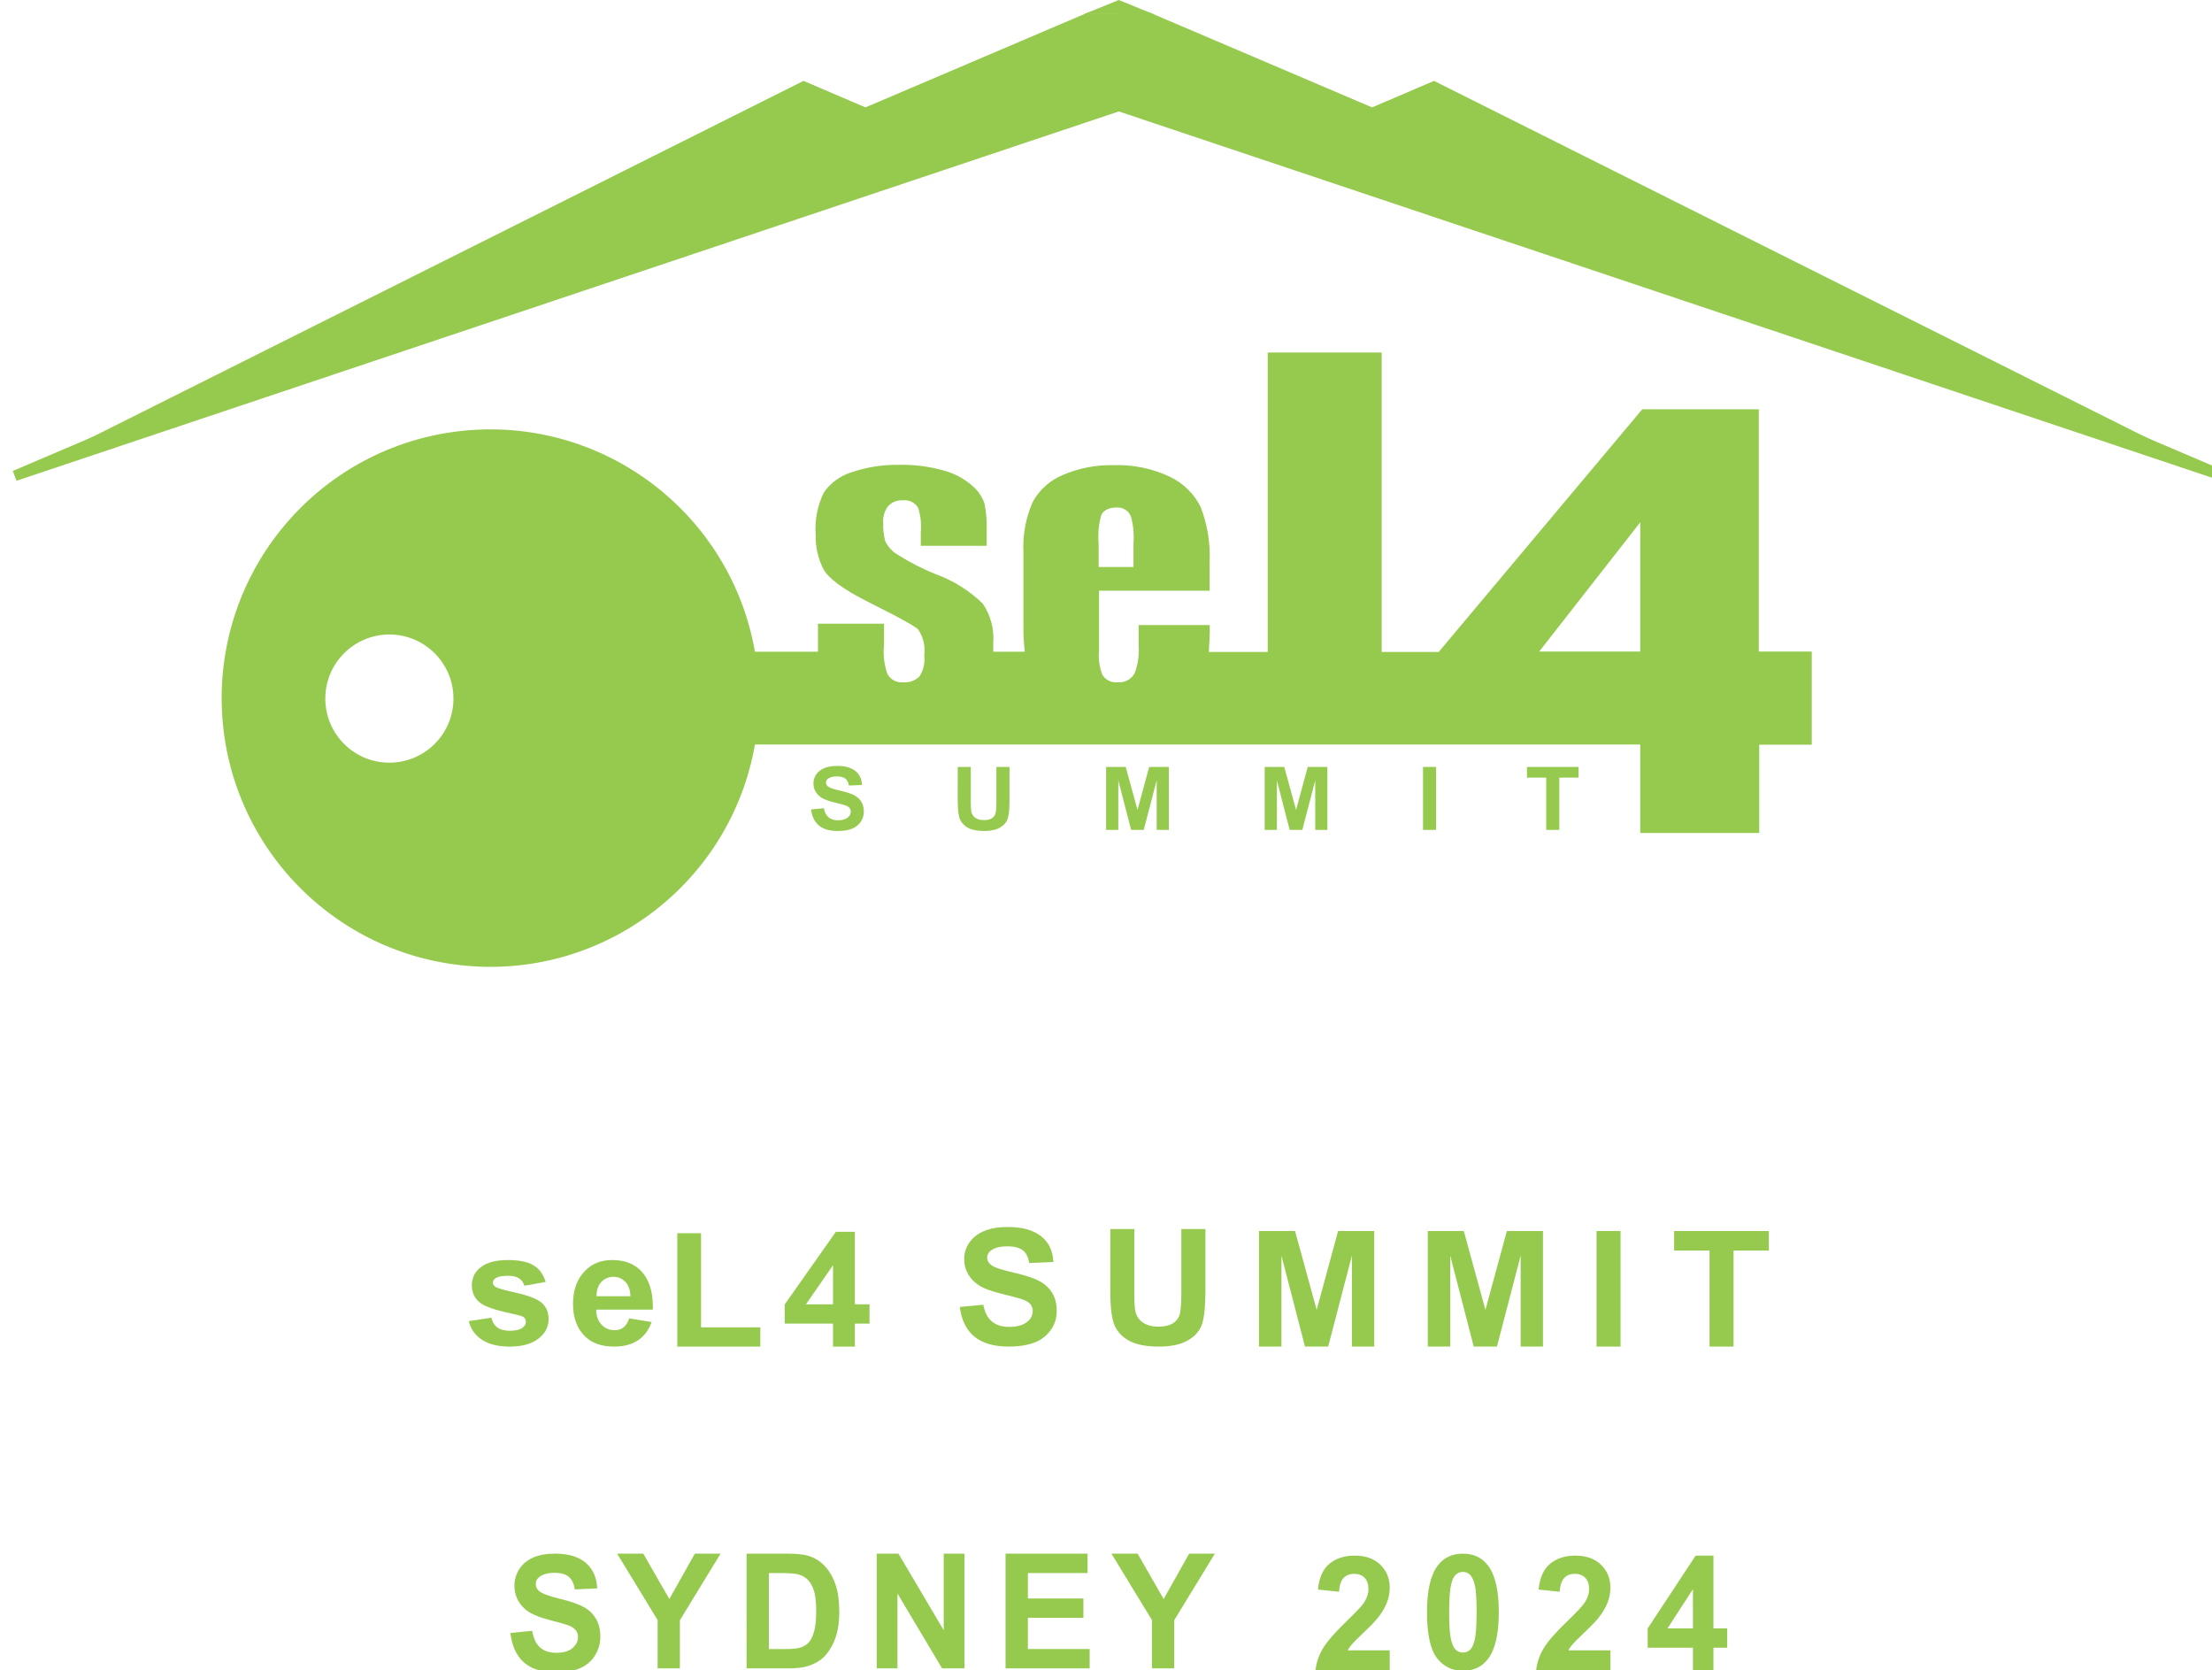
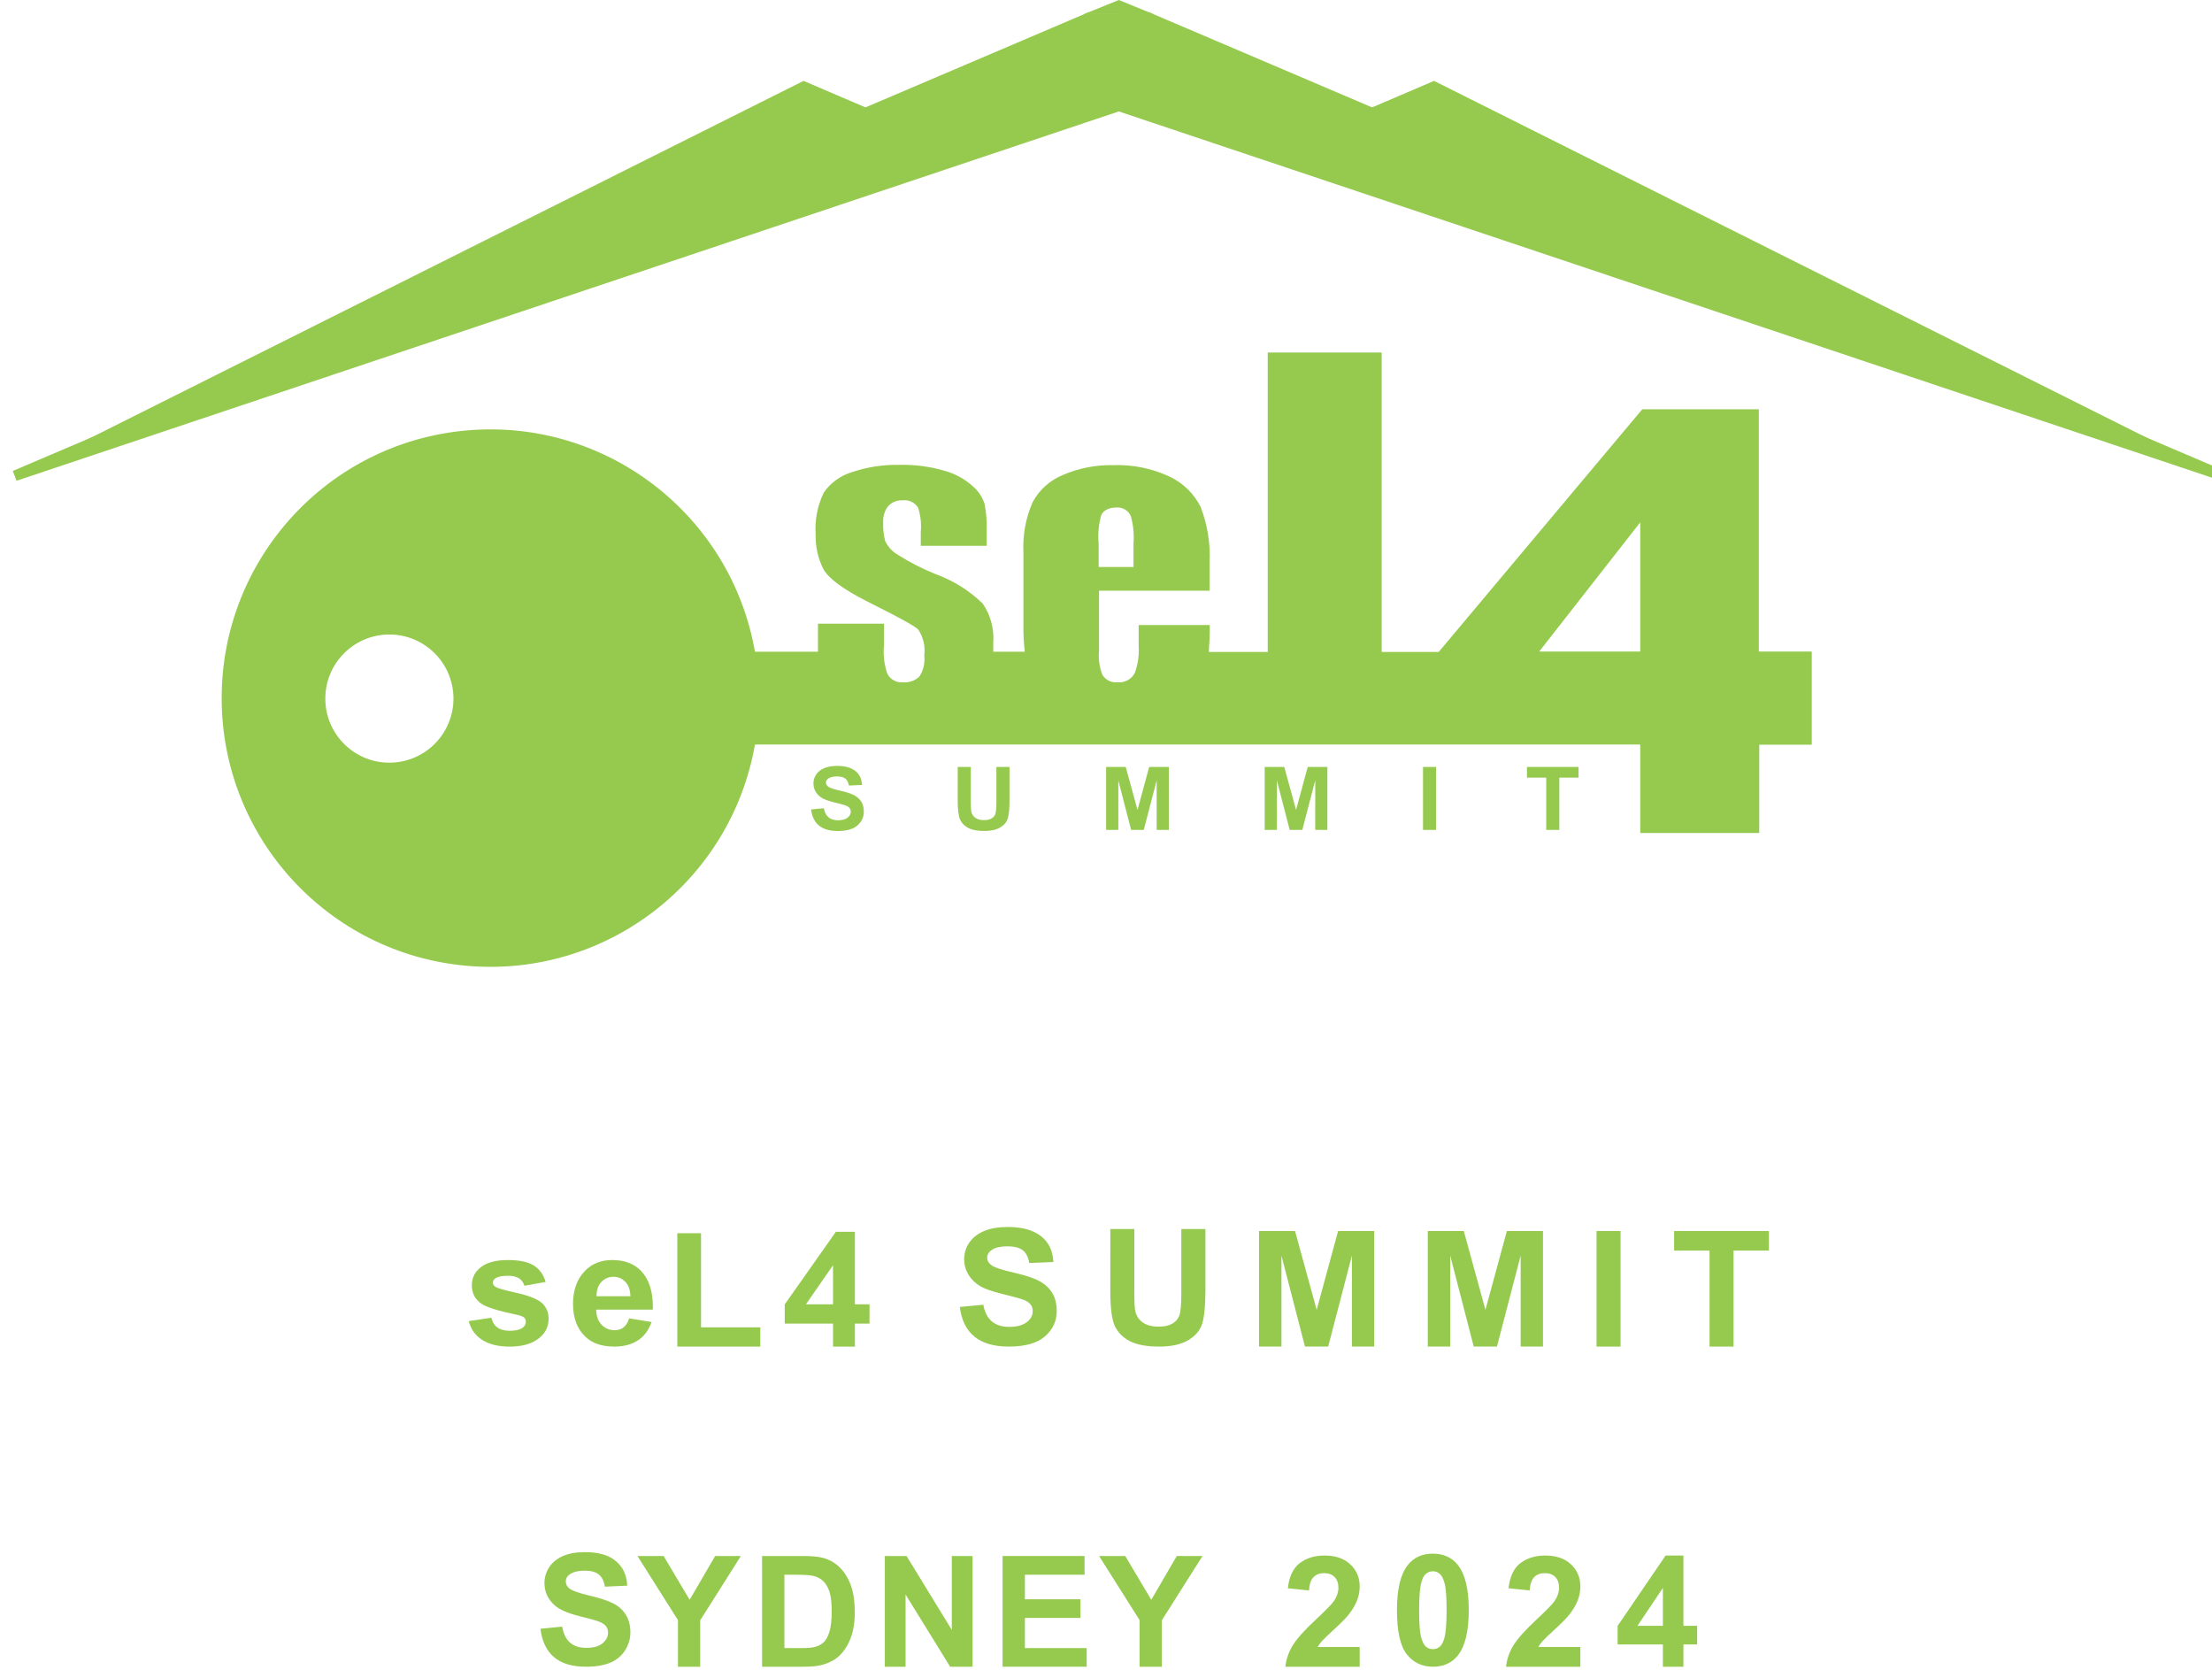
<svg xmlns="http://www.w3.org/2000/svg" xmlns:xlink="http://www.w3.org/1999/xlink" width="331.243mm" height="250mm" viewBox="0 0 331.243 250" version="1.1" id="svg5">
  <defs id="defs2">
    <rect x="27.599" y="613.797" width="397.423" height="142.41" id="rect1965" />
-     <color-profile name="Agfa-:-Swop-Standard" xlink:href="../../../../../../WINDOWS/system32/spool/drivers/color/RSWOP.icm" id="color-profile896" />
+     <color-profile name="Agfa-:-Swop-Standard" xlink:href="file:///WINDOWS/system32/spool/drivers/color/RSWOP.icm" id="color-profile2" />
    <rect x="680.693" y="102.26" width="15.612" height="115.531" id="rect9649" />
    <style id="style824">.cls-1,.cls-2,.cls-3{fill:#96ca4f;}.cls-2,.cls-3{stroke:#96ca4f;stroke-miterlimit:8;}.cls-3{stroke-width:0.25px;}</style>
  </defs>
  <g id="layer1">
    <g id="g1204" transform="scale(1.953098)" />
    <g id="g12656">
      <g id="g88" transform="scale(1.447491)">
-         <text xml:space="preserve" transform="scale(0.2645833)" id="text9647" style="font-style:normal;font-weight:normal;font-size:40px;line-height:1.25;font-family:sans-serif;white-space:pre;shape-inside:url(#rect9649);fill:#000000;fill-opacity:1;stroke:none" />
+         <text xml:space="preserve" transform="scale(0.2645833)" id="text9647" style="font-style:normal;font-weight:normal;font-size:40px;line-height:1.25;font-family:sans-serif;white-space:pre;shape-inside:url(#rect9649);display:inline;fill:#000000;fill-opacity:1;stroke:none" />
        <g id="g985" transform="translate(1.323861)">
          <polygon class="cls-2" points="102.2,1.81 105.34,10.07 0.2,45.29 " id="polygon830" transform="matrix(1.086543,0,0,1.086543,-0.00427367,0)" />
          <polygon class="cls-1" points="105.31,0 108.62,1.35 102.01,1.34 " id="polygon828" transform="matrix(1.086543,0,0,1.086543,-0.00427367,0)" />
          <polygon class="cls-1" points="105.31,9.32 108.33,1.31 102.28,1.31 " id="polygon832" transform="matrix(1.086543,0,0,1.086543,-0.00427367,0)" />
          <polygon class="cls-2" points="210.42,45.29 108.42,1.81 105.28,10.07 " id="polygon834" transform="matrix(1.086543,0,0,1.086543,-0.00427367,0)" />
          <path class="cls-1" d="M 180.634,67.387 V 42.332 H 168.573 l -21.057,25.099 h -5.9 V 36.464 h -11.789 v 30.966 h -6.085 c 0,-0.576 0.087,-1.239 0.087,-2.043 v -0.739 h -7.356 v 2.108 a 6.867,6.867 0 0 1 -0.402,2.858 1.825,1.825 0 0 1 -1.804,0.956 1.63,1.63 0 0 1 -1.543,-0.771 5.433,5.433 0 0 1 -0.348,-2.532 v -6.172 h 11.441 v -2.966 a 14.125,14.125 0 0 0 -0.924,-5.683 6.856,6.856 0 0 0 -3.173,-3.129 12.691,12.691 0 0 0 -5.9,-1.206 12.484,12.484 0 0 0 -5.172,1.01 6.248,6.248 0 0 0 -3.129,2.792 11.452,11.452 0 0 0 -0.967,5.172 v 7.606 a 21.731,21.731 0 0 0 0.141,2.716 h -3.26 c 0,-0.304 0,-0.608 0,-0.945 a 6.345,6.345 0 0 0 -1.087,-4.031 13.68,13.68 0 0 0 -4.857,-3.042 23.904,23.904 0 0 1 -3.912,-1.999 3.26,3.26 0 0 1 -1.326,-1.434 6.519,6.519 0 0 1 -0.206,-1.923 2.521,2.521 0 0 1 0.489,-1.652 1.847,1.847 0 0 1 1.51,-0.63 1.63,1.63 0 0 1 1.619,0.771 6.367,6.367 0 0 1 0.272,2.521 v 1.413 h 6.813 v -1.586 a 12.115,12.115 0 0 0 -0.217,-2.771 4.042,4.042 0 0 0 -1.173,-1.771 7.258,7.258 0 0 0 -2.901,-1.619 15.538,15.538 0 0 0 -4.759,-0.63 14.473,14.473 0 0 0 -4.933,0.771 5.433,5.433 0 0 0 -2.858,2.086 8.518,8.518 0 0 0 -0.848,4.346 7.443,7.443 0 0 0 0.793,3.564 c 0.511,0.967 2.043,2.097 4.531,3.357 4.172,2.086 4.998,2.64 5.27,2.89 a 3.857,3.857 0 0 1 0.641,2.705 3.26,3.26 0 0 1 -0.5,2.173 2.173,2.173 0 0 1 -1.706,0.598 1.63,1.63 0 0 1 -1.63,-0.924 7.106,7.106 0 0 1 -0.326,-2.966 V 64.508 h -6.834 v 1.76 c 0,0.413 0,0.782 0,1.141 h -6.519 a 27.794,27.794 0 1 0 0,9.594 H 168.366 V 86.152 H 180.677 v -9.127 h 5.433 V 67.387 Z M 38.948,78.883 a 6.628,6.628 0 1 1 6.639,-6.628 6.628,6.628 0 0 1 -6.639,6.628 z m 73.385,-22.665 a 8.225,8.225 0 0 1 0.261,-2.912 c 0.163,-0.369 0.576,-0.815 1.608,-0.815 a 1.478,1.478 0 0 1 1.467,0.913 8.03,8.03 0 0 1 0.272,2.814 v 2.423 h -3.607 z m 56.033,11.17 h -10.453 l 10.453,-13.364 z" id="path858" style="stroke-width:1.087" />
          <path id="path1025" style="font-weight:bold;font-stretch:condensed;font-size:5.223px;line-height:10;font-family:Arial;-inkscape-font-specification:'Arial Bold Condensed';text-align:center;letter-spacing:3.917px;word-spacing:0px;text-anchor:middle;fill:#96ca4f;stroke-width:0.76" d="m 158.64,85.836 v -5.407 h -1.995 v -1.101 h 5.337 v 1.101 h -1.99 v 5.407 z m -12.748,0 v -6.508 h 1.352 v 6.508 z m -16.381,0 v -6.508 h 2.029 l 1.218,4.439 1.207,-4.439 h 2.034 v 6.508 h -1.257 v -5.123 l -1.336,5.123 h -1.308 l -1.325,-5.123 v 5.123 z m -16.403,0 v -6.508 h 2.029 l 1.218,4.439 1.207,-4.439 h 2.034 v 6.508 h -1.257 v -5.123 l -1.336,5.123 h -1.308 l -1.325,-5.123 v 5.123 z M 97.756,79.328 h 1.352 v 3.525 q 0,0.821 0.05,1.07 0.089,0.431 0.425,0.666 0.341,0.235 0.894,0.235 0.469,0 0.766,-0.164 0.296,-0.169 0.402,-0.462 0.112,-0.297 0.112,-1.27 v -3.6 h 1.358 v 3.418 q 0,1.31 -0.179,1.896 -0.173,0.582 -0.794,0.946 -0.615,0.36 -1.626,0.36 -1.051,0 -1.643,-0.297 -0.587,-0.302 -0.855,-0.844 -0.263,-0.546 -0.263,-2.007 z m -15.174,4.391 1.325,-0.124 q 0.224,1.247 1.464,1.247 0.615,0 0.967,-0.253 0.352,-0.257 0.352,-0.635 0,-0.222 -0.123,-0.377 -0.123,-0.155 -0.374,-0.253 -0.251,-0.102 -1.218,-0.337 -0.866,-0.209 -1.269,-0.453 -0.402,-0.244 -0.643,-0.639 -0.235,-0.4 -0.235,-0.857 0,-0.533 0.302,-0.959 0.307,-0.426 0.844,-0.644 0.537,-0.218 1.325,-0.218 1.185,0 1.85,0.511 0.665,0.511 0.704,1.461 l -1.358,0.058 q -0.089,-0.524 -0.386,-0.733 -0.296,-0.209 -0.844,-0.209 -0.548,0 -0.844,0.182 -0.296,0.182 -0.296,0.453 0,0.266 0.268,0.448 0.268,0.182 1.235,0.4 1.023,0.235 1.475,0.497 0.458,0.257 0.699,0.67 0.24,0.408 0.24,0.994 0,0.848 -0.659,1.425 -0.654,0.577 -2.051,0.577 -2.47,0 -2.75,-2.233 z" />
          <path style="fill:#96ca4f;fill-opacity:1;stroke:none;stroke-width:1.89" id="path43980-0" transform="matrix(-0.683608,0.2836924,0.156576,0.03663156,384.8223,-112.117)" d="M 431.416,-51.821 566.486,16.893 439.443,99.509 Z" />
          <path style="fill:#96ca4f;fill-opacity:1;stroke-width:1.89" id="path1277" transform="matrix(0.4208384,-0.3274783,0.2643062,0.4240542,52.94739,18.2597)" d="m 65.948,36.142 -18.999,0.507 9.061,-16.707 z" />
          <path style="fill:#96ca4f;fill-opacity:1;stroke:none;stroke-width:1.89" id="path43980-0-9" transform="matrix(0.683608,0.2836924,-0.156576,0.03663156,-155.9831,-112.117)" d="M 431.416,-51.821 566.486,16.893 439.443,99.509 Z" />
          <path style="fill:#96ca4f;fill-opacity:1;stroke-width:1.89" id="path1277-2" transform="matrix(-0.4208384,-0.3274783,-0.2643062,0.4240542,175.8918,18.2597)" d="m 65.948,36.142 -18.999,0.507 9.061,-16.707 z" />
        </g>
        <g id="g3802" />
        <g id="g258" transform="translate(-25.54816,6.133832)">
          <g id="g216">
            <path style="font-weight:bold;font-stretch:condensed;font-size:5.223px;line-height:10;font-family:Arial;-inkscape-font-specification:'Arial Bold Condensed';text-align:center;letter-spacing:3.917px;word-spacing:0px;text-anchor:middle;fill:#96ca4f;stroke-width:1.397" d="m 124.843,129.043 2.433,-0.228 q 0.411,2.291 2.689,2.291 1.129,0 1.776,-0.465 0.647,-0.473 0.647,-1.166 0,-0.408 -0.226,-0.693 -0.226,-0.285 -0.688,-0.465 -0.462,-0.188 -2.238,-0.62 -1.591,-0.383 -2.33,-0.832 -0.739,-0.448 -1.18,-1.174 -0.431,-0.734 -0.431,-1.574 0,-0.978 0.554,-1.761 0.565,-0.783 1.55,-1.182 0.985,-0.4 2.433,-0.4 2.176,0 3.397,0.938 1.221,0.938 1.293,2.682 l -2.494,0.106 q -0.164,-0.962 -0.708,-1.345 -0.544,-0.383 -1.55,-0.383 -1.006,0 -1.55,0.334 -0.544,0.334 -0.544,0.832 0,0.489 0.493,0.824 0.493,0.334 2.268,0.734 1.878,0.432 2.71,0.913 0.842,0.473 1.283,1.231 0.441,0.75 0.441,1.826 0,1.557 -1.211,2.617 -1.201,1.06 -3.767,1.06 -4.537,0 -5.05,-4.101 z" id="path20783" />
            <path style="font-weight:bold;font-stretch:condensed;font-size:5.223px;line-height:10;font-family:Arial;-inkscape-font-specification:'Arial Bold Condensed';text-align:center;letter-spacing:3.917px;word-spacing:0px;text-anchor:middle;fill:#96ca4f;stroke-width:1.397" d="m 140.413,120.987 h 2.484 v 6.474 q 0,1.508 0.092,1.965 0.164,0.791 0.78,1.223 0.626,0.432 1.642,0.432 0.862,0 1.406,-0.302 0.544,-0.31 0.739,-0.848 0.205,-0.546 0.205,-2.332 v -6.612 h 2.494 v 6.278 q 0,2.405 -0.328,3.482 -0.318,1.068 -1.458,1.737 -1.129,0.66 -2.987,0.66 -1.93,0 -3.018,-0.546 -1.078,-0.554 -1.57,-1.549 -0.482,-1.003 -0.482,-3.685 z" id="path20781" />
            <path style="font-weight:bold;font-stretch:condensed;font-size:5.223px;line-height:10;font-family:Arial;-inkscape-font-specification:'Arial Bold Condensed';text-align:center;letter-spacing:3.917px;word-spacing:0px;text-anchor:middle;fill:#96ca4f;stroke-width:1.397" d="m 155.799,133.144 v -11.953 h 3.726 l 2.238,8.153 2.217,-8.153 h 3.736 v 11.953 h -2.309 v -9.409 l -2.453,9.409 h -2.402 l -2.433,-9.409 v 9.409 z" id="path20779" />
            <path style="font-weight:bold;font-stretch:condensed;font-size:5.223px;line-height:10;font-family:Arial;-inkscape-font-specification:'Arial Bold Condensed';text-align:center;letter-spacing:3.917px;word-spacing:0px;text-anchor:middle;fill:#96ca4f;stroke-width:1.397" d="m 173.258,133.144 v -11.953 h 3.726 l 2.238,8.153 2.217,-8.153 h 3.736 v 11.953 h -2.309 v -9.409 l -2.453,9.409 h -2.402 l -2.433,-9.409 v 9.409 z" id="path20777" />
            <path style="font-weight:bold;font-stretch:condensed;font-size:5.223px;line-height:10;font-family:Arial;-inkscape-font-specification:'Arial Bold Condensed';text-align:center;letter-spacing:3.917px;word-spacing:0px;text-anchor:middle;fill:#96ca4f;stroke-width:1.397" d="m 190.716,133.144 v -11.953 h 2.484 v 11.953 z" id="path20775" />
            <path style="font-weight:bold;font-stretch:condensed;font-size:5.223px;line-height:10;font-family:Arial;-inkscape-font-specification:'Arial Bold Condensed';text-align:center;letter-spacing:3.917px;word-spacing:0px;text-anchor:middle;fill:#96ca4f;stroke-width:1.397" d="m 202.407,133.144 v -9.931 h -3.664 v -2.022 h 9.802 v 2.022 h -3.654 v 9.931 z" id="path20771" />
          </g>
          <g id="g208" transform="translate(-92.00748,-44.68935)">
            <path d="m 166.046,175.196 2.346,-0.347 q 0.305,1.347 1.889,1.347 0.843,0 1.259,-0.258 0.416,-0.258 0.416,-0.669 0,-0.282 -0.183,-0.444 -0.193,-0.161 -0.762,-0.282 -2.884,-0.605 -3.666,-1.153 -0.975,-0.686 -0.975,-1.879 0,-1.194 0.955,-1.912 0.954,-0.718 2.772,-0.718 1.736,0 2.64,0.54 0.904,0.532 1.269,1.726 l -2.203,0.395 q -0.294,-1.032 -1.665,-1.032 -0.863,0 -1.229,0.202 -0.366,0.194 -0.366,0.508 0,0.282 0.335,0.468 0.335,0.194 2.082,0.581 1.96,0.436 2.66,1.057 0.69,0.621 0.69,1.654 0,1.242 -1.076,2.049 -1.066,0.807 -2.955,0.807 -1.716,0 -2.803,-0.669 -1.087,-0.678 -1.432,-1.968 z" style="font-weight:bold;font-stretch:condensed;font-size:16.228px;line-height:10;font-family:Arial;-inkscape-font-specification:'Arial Bold Condensed';text-align:center;letter-spacing:3.917px;word-spacing:0px;text-anchor:middle;fill:#96ca4f;stroke-width:0.445" id="path21173" />
            <path d="m 182.643,174.914 2.325,0.379 q -0.467,1.291 -1.452,1.92 -0.985,0.621 -2.396,0.621 -1.96,0 -3.026,-1.041 -1.259,-1.21 -1.259,-3.388 0,-2.146 1.269,-3.436 1.076,-1.089 2.782,-1.089 1.899,0 2.975,1.113 1.239,1.274 1.239,3.759 l -0.01,0.258 h -5.859 q 0.02,1.016 0.569,1.573 0.558,0.557 1.34,0.557 1.127,0 1.503,-1.226 z m 0.132,-2.291 q -0.03,-1 -0.538,-1.5 -0.508,-0.508 -1.208,-0.508 -0.741,0 -1.249,0.524 -0.518,0.532 -0.508,1.484 z" style="font-weight:bold;font-stretch:condensed;font-size:16.228px;line-height:10;font-family:Arial;-inkscape-font-specification:'Arial Bold Condensed';text-align:center;letter-spacing:3.917px;word-spacing:0px;text-anchor:middle;fill:#96ca4f;stroke-width:0.445" id="path21170" />
            <path d="m 187.624,177.834 v -11.728 h 2.457 v 9.736 h 6.133 v 1.992 z" style="font-weight:bold;font-stretch:condensed;font-size:16.228px;line-height:10;font-family:Arial;-inkscape-font-specification:'Arial Bold Condensed';text-align:center;letter-spacing:3.917px;word-spacing:0px;text-anchor:middle;fill:#96ca4f;stroke-width:0.445" id="path21167" />
            <path d="m 203.734,177.834 v -2.379 h -4.996 v -1.984 l 5.29,-7.509 h 1.97 v 7.501 h 1.513 v 1.992 h -1.513 v 2.379 z m 0,-4.372 v -4.041 l -2.803,4.041 z" style="font-weight:bold;font-stretch:condensed;font-size:16.228px;line-height:10;font-family:Arial;-inkscape-font-specification:'Arial Bold Condensed';text-align:center;letter-spacing:3.917px;word-spacing:0px;text-anchor:middle;fill:#96ca4f;stroke-width:0.445" id="path21164" />
          </g>
        </g>
-         <g id="g892" transform="translate(5.11805)">
-           <g id="g949">
-             <path d="m 47.686,168.9 2.248,-0.227 q 0.203,1.173 0.82,1.724 0.624,0.55 1.678,0.55 1.116,0 1.678,-0.486 0.57,-0.494 0.57,-1.149 0,-0.421 -0.242,-0.712 -0.234,-0.299 -0.827,-0.518 -0.406,-0.146 -1.85,-0.518 -1.858,-0.477 -2.607,-1.173 -1.054,-0.979 -1.054,-2.387 0,-0.906 0.492,-1.691 0.5,-0.793 1.428,-1.206 0.937,-0.413 2.256,-0.413 2.154,0 3.239,0.979 1.093,0.979 1.147,2.614 l -2.31,0.105 q -0.148,-0.914 -0.64,-1.311 -0.484,-0.405 -1.46,-0.405 -1.007,0 -1.577,0.429 -0.367,0.275 -0.367,0.736 0,0.421 0.343,0.72 0.437,0.38 2.123,0.793 1.686,0.413 2.49,0.858 0.812,0.437 1.264,1.206 0.461,0.761 0.461,1.886 0,1.02 -0.546,1.91 -0.546,0.89 -1.545,1.327 -0.999,0.429 -2.49,0.429 -2.17,0 -3.333,-1.036 -1.163,-1.044 -1.389,-3.035 z" style="font-weight:bold;font-size:40px;line-height:1.25;font-family:Arial;-inkscape-font-specification:'Arial, Bold';white-space:pre;shape-inside:url(#rect1965);fill:#96ca4f;stroke-width:0.407" id="path13608" />
-             <path d="m 62.916,172.558 v -4.993 l -4.191,-6.871 h 2.708 l 2.693,4.694 2.638,-4.694 h 2.662 l -4.207,6.887 v 4.977 z" style="font-weight:bold;font-size:40px;line-height:1.25;font-family:Arial;-inkscape-font-specification:'Arial, Bold';white-space:pre;shape-inside:url(#rect1965);fill:#96ca4f;stroke-width:0.407" id="path13610" />
-             <path d="m 72.116,160.694 h 4.223 q 1.428,0 2.178,0.227 1.007,0.308 1.725,1.093 0.718,0.785 1.093,1.926 0.375,1.133 0.375,2.8 0,1.465 -0.351,2.525 -0.429,1.295 -1.225,2.096 -0.601,0.607 -1.623,0.947 -0.765,0.251 -2.045,0.251 h -4.347 z m 2.31,2.007 v 7.858 h 1.725 q 0.968,0 1.397,-0.113 0.562,-0.146 0.929,-0.494 0.375,-0.348 0.609,-1.141 0.234,-0.801 0.234,-2.177 0,-1.376 -0.234,-2.112 -0.234,-0.736 -0.656,-1.149 -0.421,-0.413 -1.069,-0.558 -0.484,-0.113 -1.897,-0.113 z" style="font-weight:bold;font-size:40px;line-height:1.25;font-family:Arial;-inkscape-font-specification:'Arial, Bold';white-space:pre;shape-inside:url(#rect1965);fill:#96ca4f;stroke-width:0.407" id="path13612" />
-             <path d="m 85.583,172.558 v -11.864 h 2.248 l 4.683,7.923 v -7.923 h 2.146 v 11.864 h -2.318 l -4.613,-7.737 v 7.737 z" style="font-weight:bold;font-size:40px;line-height:1.25;font-family:Arial;-inkscape-font-specification:'Arial, Bold';white-space:pre;shape-inside:url(#rect1965);fill:#96ca4f;stroke-width:0.407" id="path13614" />
-             <path d="m 98.91,172.558 v -11.864 h 8.484 v 2.007 h -6.174 v 2.63 h 5.745 v 1.999 h -5.745 v 3.229 h 6.392 v 1.999 z" style="font-weight:bold;font-size:40px;line-height:1.25;font-family:Arial;-inkscape-font-specification:'Arial, Bold';white-space:pre;shape-inside:url(#rect1965);fill:#96ca4f;stroke-width:0.407" id="path13616" />
-             <path d="m 114.055,172.558 v -4.993 l -4.191,-6.871 h 2.708 l 2.693,4.694 2.638,-4.694 h 2.662 l -4.207,6.887 v 4.977 z" style="font-weight:bold;font-size:40px;line-height:1.25;font-family:Arial;-inkscape-font-specification:'Arial, Bold';white-space:pre;shape-inside:url(#rect1965);fill:#96ca4f;stroke-width:0.407" id="path13618" />
+         <g id="g3" transform="translate(1.096725)">
+           <g id="g2" transform="translate(0,-0.3655654)">
+             <path d="m 54.815,168.826 2.248,-0.219 q 0.203,1.133 0.82,1.664 0.624,0.531 1.678,0.531 1.116,0 1.678,-0.469 0.57,-0.477 0.57,-1.109 0,-0.406 -0.242,-0.688 -0.234,-0.289 -0.827,-0.5 -0.406,-0.141 -1.85,-0.5 -1.858,-0.461 -2.607,-1.133 -1.054,-0.945 -1.054,-2.305 0,-0.875 0.492,-1.633 0.5,-0.766 1.428,-1.164 0.937,-0.398 2.256,-0.398 2.154,0 3.239,0.945 1.093,0.945 1.147,2.524 l -2.31,0.102 q -0.148,-0.883 -0.64,-1.266 -0.484,-0.391 -1.46,-0.391 -1.007,0 -1.577,0.414 -0.367,0.266 -0.367,0.711 0,0.406 0.343,0.695 0.437,0.367 2.123,0.766 1.686,0.398 2.49,0.828 0.812,0.422 1.264,1.164 0.461,0.734 0.461,1.82 0,0.984 -0.546,1.844 -0.546,0.859 -1.545,1.281 -0.999,0.414 -2.49,0.414 -2.17,0 -3.333,-1 -1.163,-1.008 -1.389,-2.93 z" style="font-weight:bold;font-size:40px;line-height:1.25;font-family:Arial;-inkscape-font-specification:'Arial, Bold';white-space:pre;shape-inside:url(#rect1965);fill:#96ca4f;stroke-width:0.407" id="path13608" />
+             <path d="m 69.04,172.756 v -4.821 l -4.191,-6.633 h 2.708 l 2.693,4.532 2.638,-4.532 h 2.662 l -4.207,6.649 v 4.805 z" style="font-weight:bold;font-size:40px;line-height:1.25;font-family:Arial;-inkscape-font-specification:'Arial, Bold';white-space:pre;shape-inside:url(#rect1965);fill:#96ca4f;stroke-width:0.407" id="path13610" />
+             <path d="m 77.742,161.302 h 4.223 q 1.428,0 2.178,0.219 1.007,0.297 1.725,1.055 0.718,0.758 1.093,1.859 0.375,1.094 0.375,2.703 0,1.414 -0.351,2.438 -0.429,1.25 -1.225,2.024 -0.601,0.586 -1.623,0.914 -0.765,0.242 -2.045,0.242 h -4.347 z m 2.31,1.938 v 7.586 h 1.725 q 0.968,0 1.397,-0.109 0.562,-0.141 0.929,-0.477 0.375,-0.336 0.609,-1.102 0.234,-0.773 0.234,-2.102 0,-1.328 -0.234,-2.039 -0.234,-0.711 -0.656,-1.109 -0.421,-0.398 -1.069,-0.539 -0.484,-0.109 -1.897,-0.109 z" style="font-weight:bold;font-size:40px;line-height:1.25;font-family:Arial;-inkscape-font-specification:'Arial, Bold';white-space:pre;shape-inside:url(#rect1965);fill:#96ca4f;stroke-width:0.407" id="path13612" />
+             <path d="m 90.441,172.756 v -11.454 h 2.248 l 4.683,7.649 v -7.649 h 2.146 v 11.454 h -2.318 l -4.613,-7.469 v 7.469 z" style="font-weight:bold;font-size:40px;line-height:1.25;font-family:Arial;-inkscape-font-specification:'Arial, Bold';white-space:pre;shape-inside:url(#rect1965);fill:#96ca4f;stroke-width:0.407" id="path13614" />
+             <path d="m 102.624,172.756 v -11.454 h 8.484 v 1.938 h -6.174 v 2.539 h 5.745 v 1.93 h -5.745 v 3.117 h 6.392 v 1.93 z" style="font-weight:bold;font-size:40px;line-height:1.25;font-family:Arial;-inkscape-font-specification:'Arial, Bold';white-space:pre;shape-inside:url(#rect1965);fill:#96ca4f;stroke-width:0.407" id="path13616" />
+             <path d="m 116.797,172.756 v -4.821 l -4.191,-6.633 h 2.708 l 2.693,4.532 2.638,-4.532 h 2.662 l -4.207,6.649 v 4.805 z" style="font-weight:bold;font-size:40px;line-height:1.25;font-family:Arial;-inkscape-font-specification:'Arial, Bold';white-space:pre;shape-inside:url(#rect1965);fill:#96ca4f;stroke-width:0.407" id="path13618" />
          </g>
-           <g id="g955" transform="translate(-10.2361,0.09664)">
-             <path d="m 148.89,170.6 v 2.112 h -7.688 q 0.125,-1.198 0.749,-2.266 0.624,-1.076 2.466,-2.849 1.483,-1.432 1.819,-1.942 0.453,-0.704 0.453,-1.392 0,-0.761 -0.398,-1.165 -0.39,-0.413 -1.085,-0.413 -0.687,0 -1.093,0.429 -0.406,0.429 -0.468,1.424 l -2.185,-0.227 q 0.195,-1.878 1.225,-2.695 1.03,-0.817 2.576,-0.817 1.694,0 2.662,0.947 0.968,0.947 0.968,2.355 0,0.801 -0.281,1.53 -0.273,0.72 -0.874,1.513 -0.398,0.526 -1.436,1.513 -1.038,0.987 -1.319,1.311 -0.273,0.324 -0.445,0.631 z" style="font-weight:bold;font-size:40px;line-height:1.25;font-family:Arial;-inkscape-font-specification:'Arial, Bold';white-space:pre;shape-inside:url(#rect1965);fill:#96ca4f;stroke-width:0.407" id="path13622" />
-             <path d="m 156.46,160.598 q 1.662,0 2.599,1.23 1.116,1.457 1.116,4.831 0,3.367 -1.124,4.839 -0.929,1.214 -2.591,1.214 -1.67,0 -2.693,-1.327 -1.022,-1.335 -1.022,-4.75 0,-3.35 1.124,-4.823 0.929,-1.214 2.591,-1.214 z m 0,1.886 q -0.398,0 -0.71,0.267 -0.312,0.259 -0.484,0.939 -0.226,0.882 -0.226,2.97 0,2.088 0.203,2.873 0.203,0.777 0.507,1.036 0.312,0.259 0.71,0.259 0.398,0 0.71,-0.259 0.312,-0.267 0.484,-0.947 0.226,-0.874 0.226,-2.962 0,-2.088 -0.203,-2.865 -0.203,-0.785 -0.515,-1.044 -0.304,-0.267 -0.702,-0.267 z" style="font-weight:bold;font-size:40px;line-height:1.25;font-family:Arial;-inkscape-font-specification:'Arial, Bold';white-space:pre;shape-inside:url(#rect1965);fill:#96ca4f;stroke-width:0.407" id="path13624" />
-             <path d="m 171.719,170.6 v 2.112 h -7.688 q 0.125,-1.198 0.749,-2.266 0.624,-1.076 2.466,-2.849 1.483,-1.432 1.819,-1.942 0.453,-0.704 0.453,-1.392 0,-0.761 -0.398,-1.165 -0.39,-0.413 -1.085,-0.413 -0.687,0 -1.093,0.429 -0.406,0.429 -0.468,1.424 l -2.185,-0.227 q 0.195,-1.878 1.225,-2.695 1.03,-0.817 2.576,-0.817 1.694,0 2.662,0.947 0.968,0.947 0.968,2.355 0,0.801 -0.281,1.53 -0.273,0.72 -0.874,1.513 -0.398,0.526 -1.436,1.513 -1.038,0.987 -1.319,1.311 -0.273,0.324 -0.445,0.631 z" style="font-weight:bold;font-size:40px;line-height:1.25;font-family:Arial;-inkscape-font-specification:'Arial, Bold';white-space:pre;shape-inside:url(#rect1965);fill:#96ca4f;stroke-width:0.407" id="path13626" />
-             <path d="m 180.257,172.713 v -2.387 h -4.683 v -1.991 l 4.964,-7.534 h 1.842 v 7.526 h 1.421 v 1.999 h -1.421 v 2.387 z m 0,-4.386 v -4.054 l -2.63,4.054 z" style="font-weight:bold;font-size:40px;line-height:1.25;font-family:Arial;-inkscape-font-specification:'Arial, Bold';white-space:pre;shape-inside:url(#rect1965);fill:#96ca4f;stroke-width:0.407" id="path13628" />
+           <g id="g955" transform="matrix(1,0,0,0.9654318,-9.322162,5.648224)" style="stroke-width:1.018">
+             <path d="m 148.89,170.6 v 2.112 h -7.688 q 0.125,-1.198 0.749,-2.266 0.624,-1.076 2.466,-2.849 1.483,-1.432 1.819,-1.942 0.453,-0.704 0.453,-1.392 0,-0.761 -0.398,-1.165 -0.39,-0.413 -1.085,-0.413 -0.687,0 -1.093,0.429 -0.406,0.429 -0.468,1.424 l -2.185,-0.227 q 0.195,-1.878 1.225,-2.695 1.03,-0.817 2.576,-0.817 1.694,0 2.662,0.947 0.968,0.947 0.968,2.355 0,0.801 -0.281,1.53 -0.273,0.72 -0.874,1.513 -0.398,0.526 -1.436,1.513 -1.038,0.987 -1.319,1.311 -0.273,0.324 -0.445,0.631 z" style="font-weight:bold;font-size:40px;line-height:1.25;font-family:Arial;-inkscape-font-specification:'Arial, Bold';white-space:pre;shape-inside:url(#rect1965);fill:#96ca4f;stroke-width:0.414" id="path13622" />
+             <path d="m 156.46,160.598 q 1.662,0 2.599,1.23 1.116,1.457 1.116,4.831 0,3.367 -1.124,4.839 -0.929,1.214 -2.591,1.214 -1.67,0 -2.693,-1.327 -1.022,-1.335 -1.022,-4.75 0,-3.35 1.124,-4.823 0.929,-1.214 2.591,-1.214 z m 0,1.886 q -0.398,0 -0.71,0.267 -0.312,0.259 -0.484,0.939 -0.226,0.882 -0.226,2.97 0,2.088 0.203,2.873 0.203,0.777 0.507,1.036 0.312,0.259 0.71,0.259 0.398,0 0.71,-0.259 0.312,-0.267 0.484,-0.947 0.226,-0.874 0.226,-2.962 0,-2.088 -0.203,-2.865 -0.203,-0.785 -0.515,-1.044 -0.304,-0.267 -0.702,-0.267 z" style="font-weight:bold;font-size:40px;line-height:1.25;font-family:Arial;-inkscape-font-specification:'Arial, Bold';white-space:pre;shape-inside:url(#rect1965);fill:#96ca4f;stroke-width:0.414" id="path13624" />
+             <path d="m 171.719,170.6 v 2.112 h -7.688 q 0.125,-1.198 0.749,-2.266 0.624,-1.076 2.466,-2.849 1.483,-1.432 1.819,-1.942 0.453,-0.704 0.453,-1.392 0,-0.761 -0.398,-1.165 -0.39,-0.413 -1.085,-0.413 -0.687,0 -1.093,0.429 -0.406,0.429 -0.468,1.424 l -2.185,-0.227 q 0.195,-1.878 1.225,-2.695 1.03,-0.817 2.576,-0.817 1.694,0 2.662,0.947 0.968,0.947 0.968,2.355 0,0.801 -0.281,1.53 -0.273,0.72 -0.874,1.513 -0.398,0.526 -1.436,1.513 -1.038,0.987 -1.319,1.311 -0.273,0.324 -0.445,0.631 z" style="font-weight:bold;font-size:40px;line-height:1.25;font-family:Arial;-inkscape-font-specification:'Arial, Bold';white-space:pre;shape-inside:url(#rect1965);fill:#96ca4f;stroke-width:0.414" id="path13626" />
+             <path d="m 180.257,172.713 v -2.387 h -4.683 v -1.991 l 4.964,-7.534 h 1.842 v 7.526 h 1.421 v 1.999 h -1.421 v 2.387 z m 0,-4.386 v -4.054 l -2.63,4.054 z" style="font-weight:bold;font-size:40px;line-height:1.25;font-family:Arial;-inkscape-font-specification:'Arial, Bold';white-space:pre;shape-inside:url(#rect1965);fill:#96ca4f;stroke-width:0.414" id="path13628" />
          </g>
        </g>
      </g>
    </g>
  </g>
</svg>
